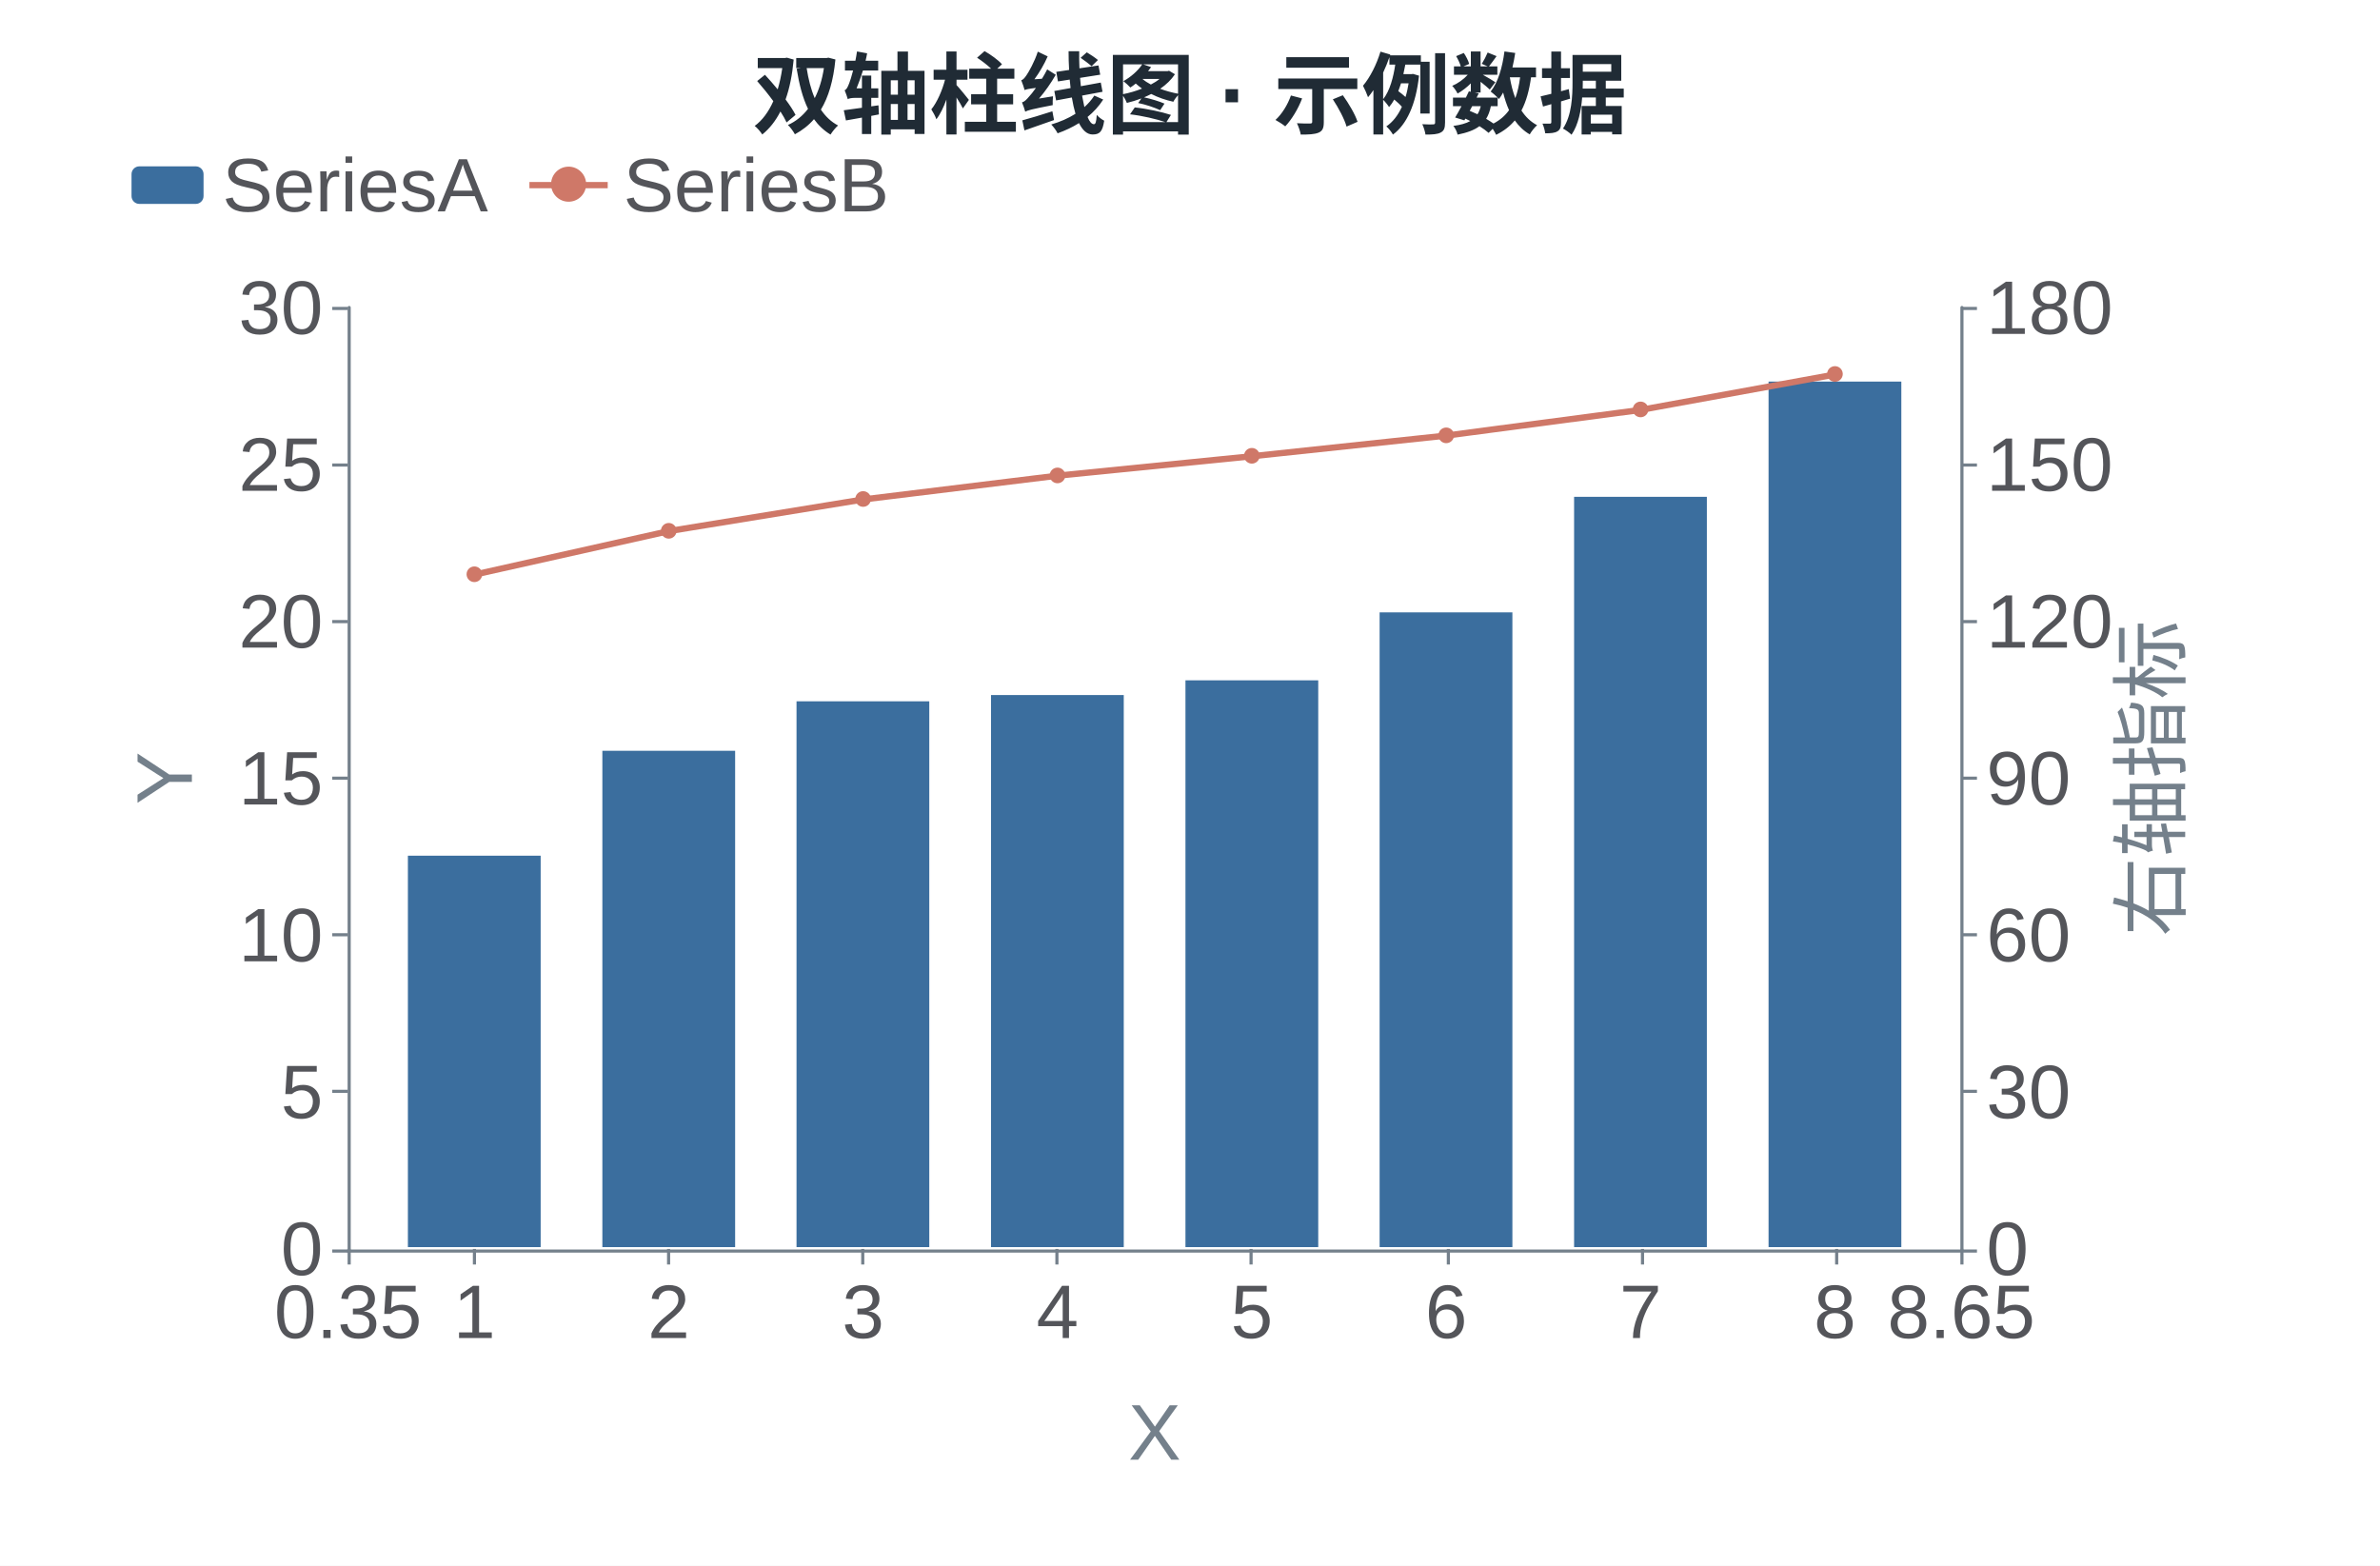
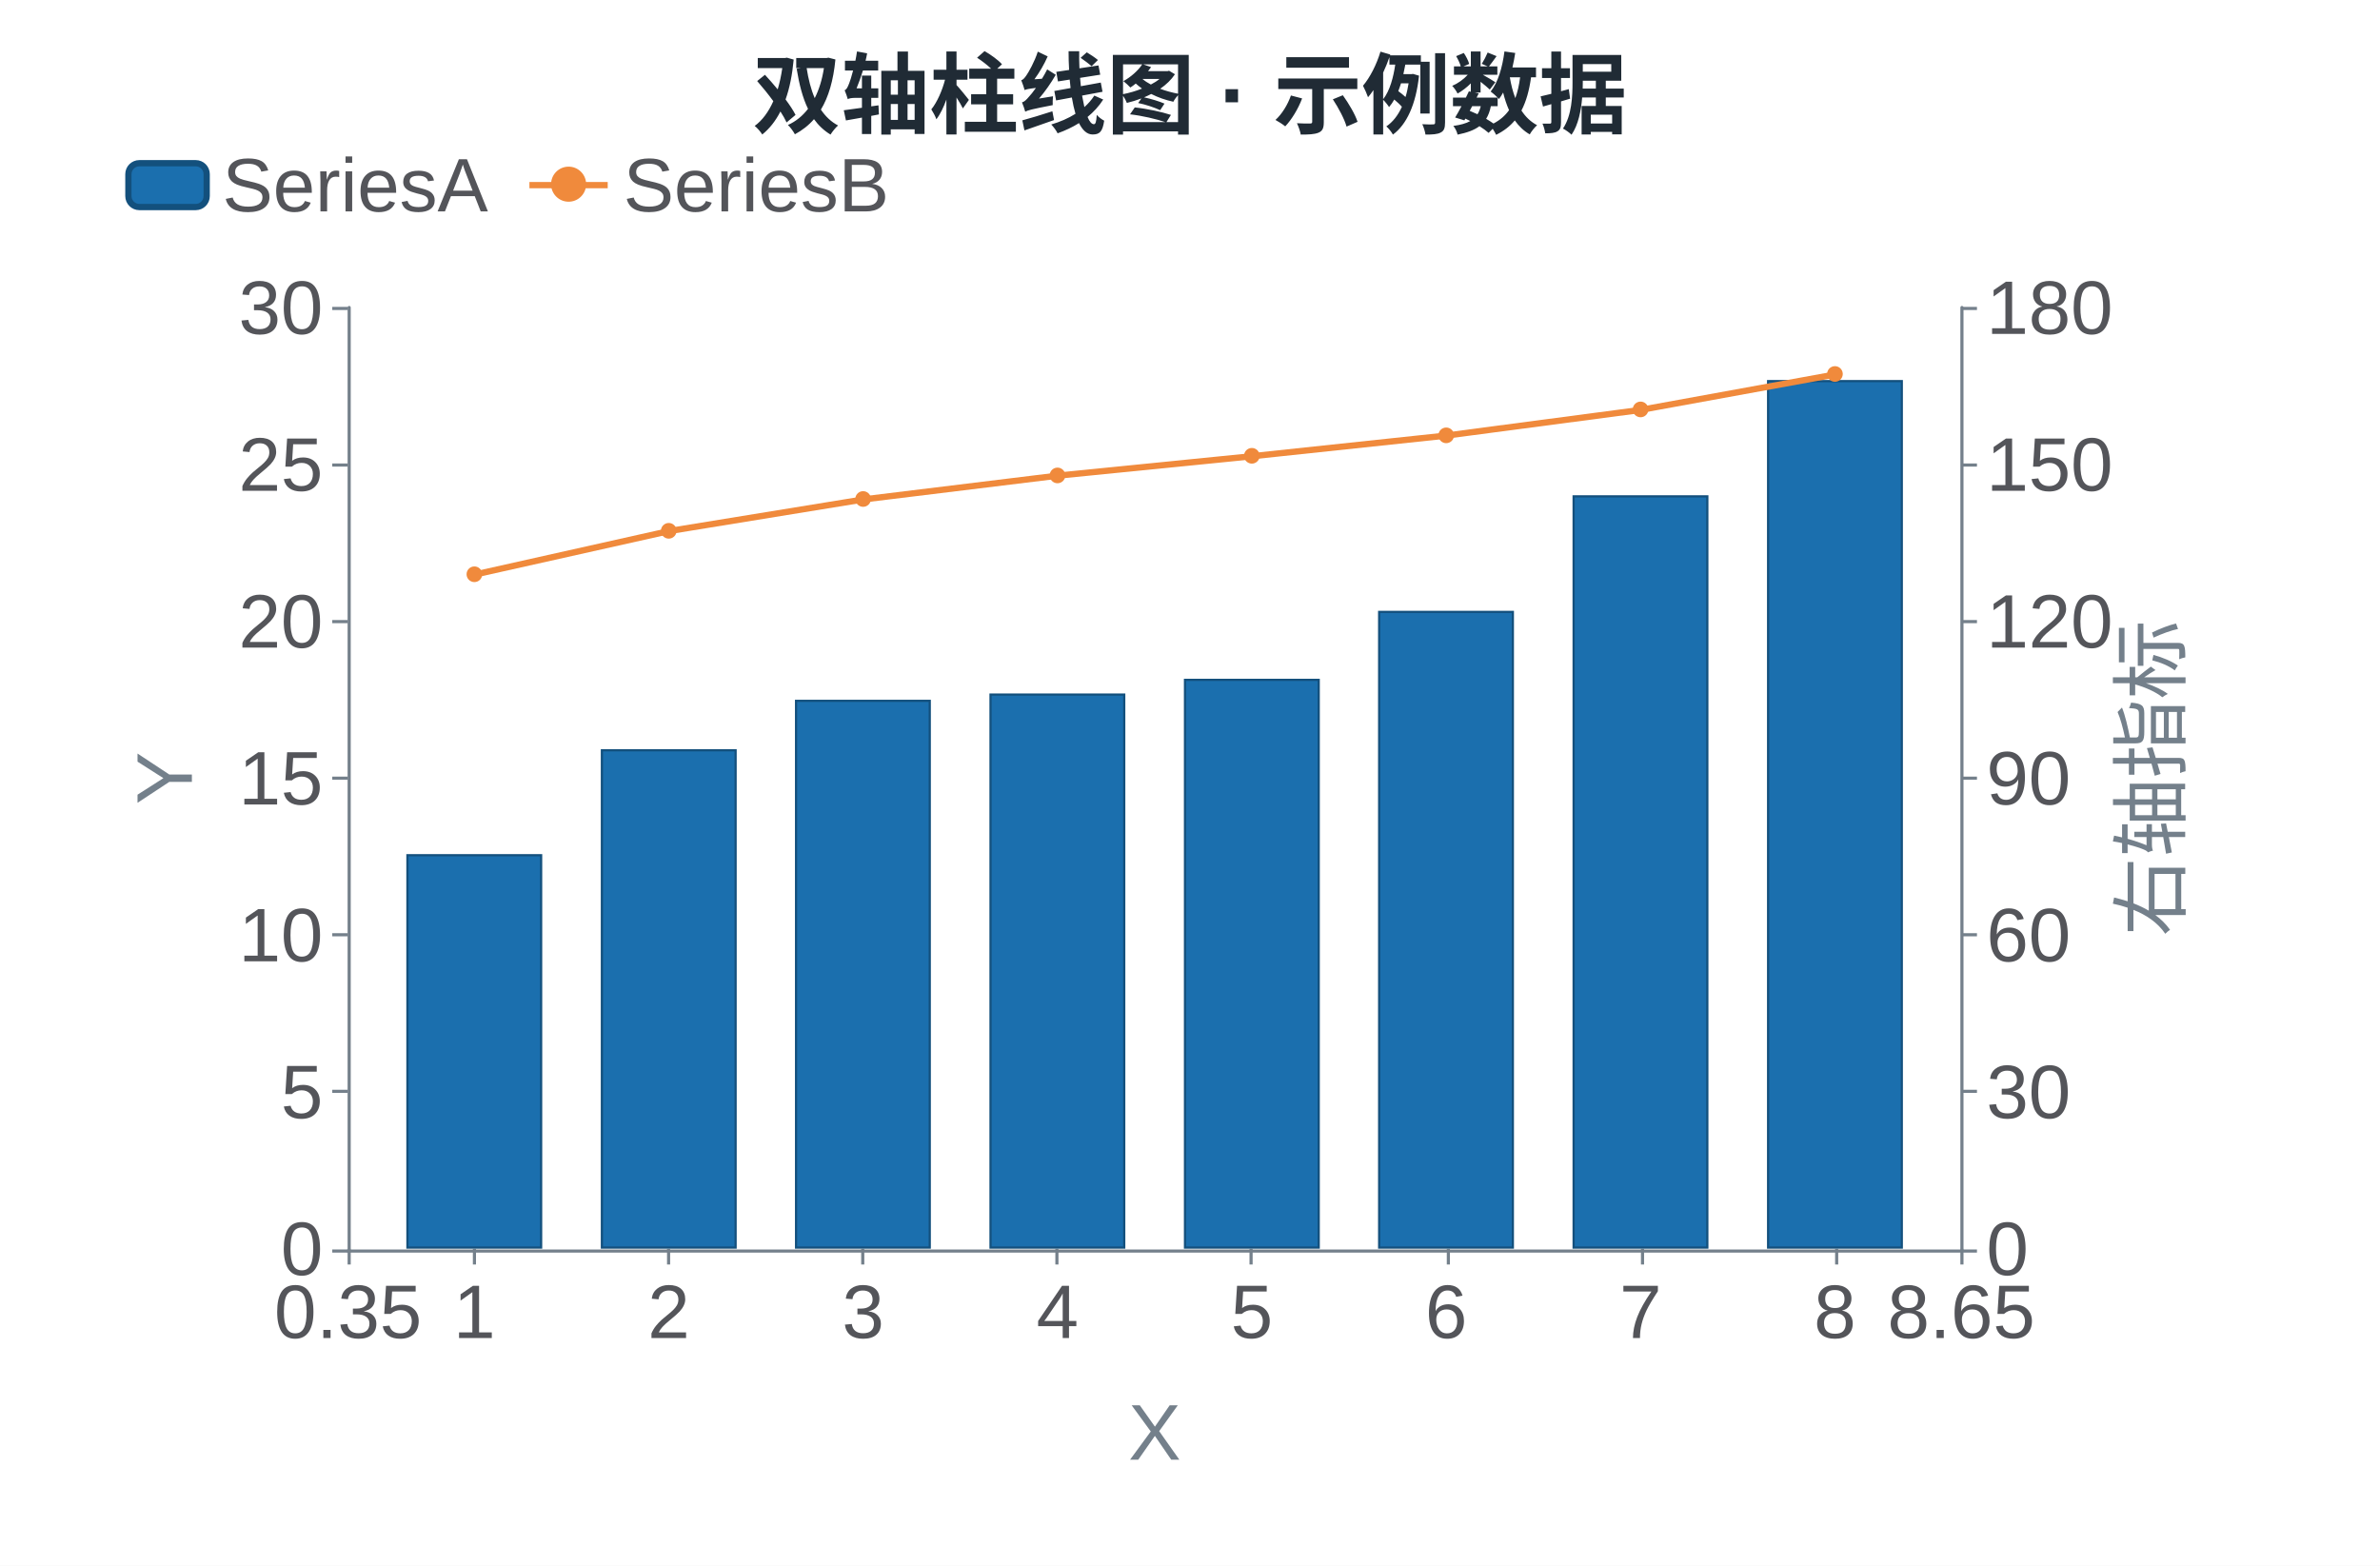
<svg xmlns="http://www.w3.org/2000/svg" width="760" height="500" version="1.1" baseProfile="full" viewBox="0 0 760 500">
  <rect width="760" height="500" x="0" y="0" fill="#fff" />
  <text dominant-baseline="central" text-anchor="middle" style="font-size:25.234px;font-family:Arial;" y="-12.617" transform="matrix(0,-1,1,0,65.1421,248.5)" fill="#74808b">Y</text>
-   <path d="M111.5 398.8L111.5 98.2" fill="none" pointer-events="visible" stroke="#74808b" stroke-linecap="round" class="zr47-cls-315" />
+   <path d="M111.5 398.8L111.5 98.2" fill="none" pointer-events="visible" stroke="#74808b" stroke-linecap="round" class="zr47-cls-322" />
  <text dominant-baseline="central" text-anchor="middle" style="font-size:25.234px;font-family:Arial;" y="12.617" transform="matrix(0,-1,1,0,672.2869,248.5)" fill="#74808b">右轴指标</text>
-   <path d="M626.5 398.8L626.5 98.2" fill="none" pointer-events="visible" stroke="#74808b" stroke-linecap="round" class="zr47-cls-315" />
+   <path d="M626.5 398.8L626.5 98.2" fill="none" pointer-events="visible" stroke="#74808b" stroke-linecap="round" class="zr47-cls-322" />
  <text dominant-baseline="central" text-anchor="middle" style="font-size:25.234px;font-family:Arial;" y="12.617" transform="translate(368.7145 444.766)" fill="#74808b">X</text>
-   <path d="M111.1 399.5L626.3 399.5" fill="none" pointer-events="visible" stroke="#74808b" stroke-linecap="round" class="zr47-cls-315" />
-   <path d="M111.1 399.5L106.1 399.5" fill="none" pointer-events="visible" stroke="#74808b" class="zr47-cls-315" />
-   <path d="M111.1 348.5L106.1 348.5" fill="none" pointer-events="visible" stroke="#74808b" class="zr47-cls-315" />
-   <path d="M111.1 298.5L106.1 298.5" fill="none" pointer-events="visible" stroke="#74808b" class="zr47-cls-315" />
-   <path d="M111.1 248.5L106.1 248.5" fill="none" pointer-events="visible" stroke="#74808b" class="zr47-cls-315" />
-   <path d="M111.1 198.5L106.1 198.5" fill="none" pointer-events="visible" stroke="#74808b" class="zr47-cls-315" />
-   <path d="M111.1 148.5L106.1 148.5" fill="none" pointer-events="visible" stroke="#74808b" class="zr47-cls-315" />
-   <path d="M111.1 98.5L106.1 98.5" fill="none" pointer-events="visible" stroke="#74808b" class="zr47-cls-315" />
-   <path d="M626.3 399.5L631.3 399.5" fill="none" pointer-events="visible" stroke="#74808b" class="zr47-cls-315" />
-   <path d="M626.3 348.5L631.3 348.5" fill="none" pointer-events="visible" stroke="#74808b" class="zr47-cls-315" />
-   <path d="M626.3 298.5L631.3 298.5" fill="none" pointer-events="visible" stroke="#74808b" class="zr47-cls-315" />
-   <path d="M626.3 248.5L631.3 248.5" fill="none" pointer-events="visible" stroke="#74808b" class="zr47-cls-315" />
-   <path d="M626.3 198.5L631.3 198.5" fill="none" pointer-events="visible" stroke="#74808b" class="zr47-cls-315" />
-   <path d="M626.3 148.5L631.3 148.5" fill="none" pointer-events="visible" stroke="#74808b" class="zr47-cls-315" />
-   <path d="M626.3 98.5L631.3 98.5" fill="none" pointer-events="visible" stroke="#74808b" class="zr47-cls-315" />
-   <path d="M111.5 398.8L111.5 403.8" fill="none" pointer-events="visible" stroke="#74808b" class="zr47-cls-315" />
-   <path d="M151.5 398.8L151.5 403.8" fill="none" pointer-events="visible" stroke="#74808b" class="zr47-cls-315" />
-   <path d="M213.5 398.8L213.5 403.8" fill="none" pointer-events="visible" stroke="#74808b" class="zr47-cls-315" />
-   <path d="M275.5 398.8L275.5 403.8" fill="none" pointer-events="visible" stroke="#74808b" class="zr47-cls-315" />
-   <path d="M337.5 398.8L337.5 403.8" fill="none" pointer-events="visible" stroke="#74808b" class="zr47-cls-315" />
-   <path d="M399.5 398.8L399.5 403.8" fill="none" pointer-events="visible" stroke="#74808b" class="zr47-cls-315" />
-   <path d="M462.5 398.8L462.5 403.8" fill="none" pointer-events="visible" stroke="#74808b" class="zr47-cls-315" />
-   <path d="M524.5 398.8L524.5 403.8" fill="none" pointer-events="visible" stroke="#74808b" class="zr47-cls-315" />
-   <path d="M586.5 398.8L586.5 403.8" fill="none" pointer-events="visible" stroke="#74808b" class="zr47-cls-315" />
-   <path d="M626.5 398.8L626.5 403.8" fill="none" pointer-events="visible" stroke="#74808b" class="zr47-cls-315" />
+   <path d="M111.1 399.5L626.3 399.5" fill="none" pointer-events="visible" stroke="#74808b" stroke-linecap="round" class="zr47-cls-322" />
+   <path d="M111.1 399.5L106.1 399.5" fill="none" pointer-events="visible" stroke="#74808b" class="zr47-cls-322" />
+   <path d="M111.1 348.5L106.1 348.5" fill="none" pointer-events="visible" stroke="#74808b" class="zr47-cls-322" />
+   <path d="M111.1 298.5L106.1 298.5" fill="none" pointer-events="visible" stroke="#74808b" class="zr47-cls-322" />
+   <path d="M111.1 248.5L106.1 248.5" fill="none" pointer-events="visible" stroke="#74808b" class="zr47-cls-322" />
+   <path d="M111.1 198.5L106.1 198.5" fill="none" pointer-events="visible" stroke="#74808b" class="zr47-cls-322" />
+   <path d="M111.1 148.5L106.1 148.5" fill="none" pointer-events="visible" stroke="#74808b" class="zr47-cls-322" />
+   <path d="M111.1 98.5L106.1 98.5" fill="none" pointer-events="visible" stroke="#74808b" class="zr47-cls-322" />
+   <path d="M626.3 399.5L631.3 399.5" fill="none" pointer-events="visible" stroke="#74808b" class="zr47-cls-322" />
+   <path d="M626.3 348.5L631.3 348.5" fill="none" pointer-events="visible" stroke="#74808b" class="zr47-cls-322" />
+   <path d="M626.3 298.5L631.3 298.5" fill="none" pointer-events="visible" stroke="#74808b" class="zr47-cls-322" />
+   <path d="M626.3 248.5L631.3 248.5" fill="none" pointer-events="visible" stroke="#74808b" class="zr47-cls-322" />
+   <path d="M626.3 198.5L631.3 198.5" fill="none" pointer-events="visible" stroke="#74808b" class="zr47-cls-322" />
+   <path d="M626.3 148.5L631.3 148.5" fill="none" pointer-events="visible" stroke="#74808b" class="zr47-cls-322" />
+   <path d="M626.3 98.5L631.3 98.5" fill="none" pointer-events="visible" stroke="#74808b" class="zr47-cls-322" />
+   <path d="M111.5 398.8L111.5 403.8" fill="none" pointer-events="visible" stroke="#74808b" class="zr47-cls-322" />
+   <path d="M151.5 398.8L151.5 403.8" fill="none" pointer-events="visible" stroke="#74808b" class="zr47-cls-322" />
+   <path d="M213.5 398.8L213.5 403.8" fill="none" pointer-events="visible" stroke="#74808b" class="zr47-cls-322" />
+   <path d="M275.5 398.8L275.5 403.8" fill="none" pointer-events="visible" stroke="#74808b" class="zr47-cls-322" />
+   <path d="M337.5 398.8L337.5 403.8" fill="none" pointer-events="visible" stroke="#74808b" class="zr47-cls-322" />
+   <path d="M399.5 398.8L399.5 403.8" fill="none" pointer-events="visible" stroke="#74808b" class="zr47-cls-322" />
+   <path d="M462.5 398.8L462.5 403.8" fill="none" pointer-events="visible" stroke="#74808b" class="zr47-cls-322" />
+   <path d="M524.5 398.8L524.5 403.8" fill="none" pointer-events="visible" stroke="#74808b" class="zr47-cls-322" />
+   <path d="M586.5 398.8L586.5 403.8" fill="none" pointer-events="visible" stroke="#74808b" class="zr47-cls-322" />
+   <path d="M626.5 398.8L626.5 403.8" fill="none" pointer-events="visible" stroke="#74808b" class="zr47-cls-322" />
  <text dominant-baseline="central" text-anchor="end" style="font-size:24.234px;font-family:Arial;" transform="translate(103.1421 398.766)" fill="#54555a">0</text>
  <text dominant-baseline="central" text-anchor="end" style="font-size:24.234px;font-family:Arial;" transform="translate(103.1421 348.6773)" fill="#54555a">5</text>
  <text dominant-baseline="central" text-anchor="end" style="font-size:24.234px;font-family:Arial;" transform="translate(103.1421 298.5887)" fill="#54555a">10</text>
  <text dominant-baseline="central" text-anchor="end" style="font-size:24.234px;font-family:Arial;" transform="translate(103.1421 248.5)" fill="#54555a">15</text>
  <text dominant-baseline="central" text-anchor="end" style="font-size:24.234px;font-family:Arial;" transform="translate(103.1421 198.4113)" fill="#54555a">20</text>
  <text dominant-baseline="central" text-anchor="end" style="font-size:24.234px;font-family:Arial;" transform="translate(103.1421 148.3227)" fill="#54555a">25</text>
  <text dominant-baseline="central" text-anchor="end" style="font-size:24.234px;font-family:Arial;" transform="translate(103.1421 98.234)" fill="#54555a">30</text>
  <text dominant-baseline="central" text-anchor="start" style="font-size:24.234px;font-family:Arial;" transform="translate(634.2869 398.766)" fill="#54555a">0</text>
  <text dominant-baseline="central" text-anchor="start" style="font-size:24.234px;font-family:Arial;" transform="translate(634.2869 348.6773)" fill="#54555a">30</text>
  <text dominant-baseline="central" text-anchor="start" style="font-size:24.234px;font-family:Arial;" transform="translate(634.2869 298.5887)" fill="#54555a">60</text>
  <text dominant-baseline="central" text-anchor="start" style="font-size:24.234px;font-family:Arial;" transform="translate(634.2869 248.5)" fill="#54555a">90</text>
  <text dominant-baseline="central" text-anchor="start" style="font-size:24.234px;font-family:Arial;" transform="translate(634.2869 198.4113)" fill="#54555a">120</text>
  <text dominant-baseline="central" text-anchor="start" style="font-size:24.234px;font-family:Arial;" transform="translate(634.2869 148.3227)" fill="#54555a">150</text>
  <text dominant-baseline="central" text-anchor="start" style="font-size:24.234px;font-family:Arial;" transform="translate(634.2869 98.234)" fill="#54555a">180</text>
  <text dominant-baseline="central" text-anchor="middle" style="font-size:24.234px;font-family:Arial;" y="12.117" transform="translate(111.1421 406.766)" fill="#54555a">0.35</text>
  <text dominant-baseline="central" text-anchor="middle" style="font-size:24.234px;font-family:Arial;" y="12.117" transform="translate(151.4847 406.766)" fill="#54555a">1</text>
  <text dominant-baseline="central" text-anchor="middle" style="font-size:24.234px;font-family:Arial;" y="12.117" transform="translate(213.5504 406.766)" fill="#54555a">2</text>
  <text dominant-baseline="central" text-anchor="middle" style="font-size:24.234px;font-family:Arial;" y="12.117" transform="translate(275.616 406.766)" fill="#54555a">3</text>
  <text dominant-baseline="central" text-anchor="middle" style="font-size:24.234px;font-family:Arial;" y="12.117" transform="translate(337.6817 406.766)" fill="#54555a">4</text>
  <text dominant-baseline="central" text-anchor="middle" style="font-size:24.234px;font-family:Arial;" y="12.117" transform="translate(399.7473 406.766)" fill="#54555a">5</text>
  <text dominant-baseline="central" text-anchor="middle" style="font-size:24.234px;font-family:Arial;" y="12.117" transform="translate(461.8129 406.766)" fill="#54555a">6</text>
  <text dominant-baseline="central" text-anchor="middle" style="font-size:24.234px;font-family:Arial;" y="12.117" transform="translate(523.8786 406.766)" fill="#54555a">7</text>
  <text dominant-baseline="central" text-anchor="middle" style="font-size:24.234px;font-family:Arial;" y="12.117" transform="translate(585.9442 406.766)" fill="#54555a">8</text>
  <text dominant-baseline="central" text-anchor="middle" style="font-size:24.234px;font-family:Arial;" y="12.117" transform="translate(626.2869 406.766)" fill="#54555a">8.65</text>
-   <path d="M130 398.5l42.9 0l0 -125.5l-42.9 0Z" fill="#3B6E9E" stroke="#fff" stroke-width="0.5" ecmeta_series_index="0" ecmeta_data_index="0" ecmeta_ssr_type="chart" class="zr47-cls-316" />
-   <path d="M192.1 398.5l42.9 0l0 -159l-42.9 0Z" fill="#3B6E9E" stroke="#fff" stroke-width="0.5" ecmeta_series_index="0" ecmeta_data_index="1" ecmeta_ssr_type="chart" class="zr47-cls-316" />
-   <path d="M254.1 398.5l42.9 0l0 -174.8l-42.9 0Z" fill="#3B6E9E" stroke="#fff" stroke-width="0.5" ecmeta_series_index="0" ecmeta_data_index="2" ecmeta_ssr_type="chart" class="zr47-cls-316" />
-   <path d="M316.2 398.5l42.9 0l0 -176.8l-42.9 0Z" fill="#3B6E9E" stroke="#fff" stroke-width="0.5" ecmeta_series_index="0" ecmeta_data_index="3" ecmeta_ssr_type="chart" class="zr47-cls-316" />
-   <path d="M378.3 398.5l42.9 0l0 -181.5l-42.9 0Z" fill="#3B6E9E" stroke="#fff" stroke-width="0.5" ecmeta_series_index="0" ecmeta_data_index="4" ecmeta_ssr_type="chart" class="zr47-cls-316" />
-   <path d="M440.3 398.5l42.9 0l0 -203.2l-42.9 0Z" fill="#3B6E9E" stroke="#fff" stroke-width="0.5" ecmeta_series_index="0" ecmeta_data_index="5" ecmeta_ssr_type="chart" class="zr47-cls-316" />
-   <path d="M502.4 398.5l42.9 0l0 -240.1l-42.9 0Z" fill="#3B6E9E" stroke="#fff" stroke-width="0.5" ecmeta_series_index="0" ecmeta_data_index="6" ecmeta_ssr_type="chart" class="zr47-cls-316" />
-   <path d="M564.5 398.5l42.9 0l0 -276.9l-42.9 0Z" fill="#3B6E9E" stroke="#fff" stroke-width="0.5" ecmeta_series_index="0" ecmeta_data_index="7" ecmeta_ssr_type="chart" class="zr47-cls-316" />
+   <path d="M130.1 398.4l42.7 0l0 -125.3l-42.7 0Z" fill="#1B6FAE" stroke="rgb(19,80,125)" stroke-width="0.7" ecmeta_series_index="0" ecmeta_data_index="0" ecmeta_ssr_type="chart" class="zr47-cls-323" />
+   <path d="M192.2 398.4l42.7 0l0 -158.8l-42.7 0Z" fill="#1B6FAE" stroke="rgb(19,80,125)" stroke-width="0.7" ecmeta_series_index="0" ecmeta_data_index="1" ecmeta_ssr_type="chart" class="zr47-cls-323" />
+   <path d="M254.2 398.4l42.7 0l0 -174.6l-42.7 0Z" fill="#1B6FAE" stroke="rgb(19,80,125)" stroke-width="0.7" ecmeta_series_index="0" ecmeta_data_index="2" ecmeta_ssr_type="chart" class="zr47-cls-323" />
+   <path d="M316.3 398.4l42.7 0l0 -176.6l-42.7 0Z" fill="#1B6FAE" stroke="rgb(19,80,125)" stroke-width="0.7" ecmeta_series_index="0" ecmeta_data_index="3" ecmeta_ssr_type="chart" class="zr47-cls-323" />
+   <path d="M378.4 398.4l42.7 0l0 -181.3l-42.7 0Z" fill="#1B6FAE" stroke="rgb(19,80,125)" stroke-width="0.7" ecmeta_series_index="0" ecmeta_data_index="4" ecmeta_ssr_type="chart" class="zr47-cls-323" />
+   <path d="M440.4 398.4l42.7 0l0 -203l-42.7 0Z" fill="#1B6FAE" stroke="rgb(19,80,125)" stroke-width="0.7" ecmeta_series_index="0" ecmeta_data_index="5" ecmeta_ssr_type="chart" class="zr47-cls-323" />
+   <path d="M502.5 398.4l42.7 0l0 -239.9l-42.7 0Z" fill="#1B6FAE" stroke="rgb(19,80,125)" stroke-width="0.7" ecmeta_series_index="0" ecmeta_data_index="6" ecmeta_ssr_type="chart" class="zr47-cls-323" />
+   <path d="M564.6 398.4l42.7 0l0 -276.7l-42.7 0Z" fill="#1B6FAE" stroke="rgb(19,80,125)" stroke-width="0.7" ecmeta_series_index="0" ecmeta_data_index="7" ecmeta_ssr_type="chart" class="zr47-cls-323" />
  <g clip-path="url(#zr47-c0)">
-     <path d="M151.5 183.5L213.6 169.6L275.6 159.5L337.7 151.9L399.7 145.7L461.8 139.1L523.9 130.9L585.9 119.6" fill="none" pointer-events="visible" stroke="#CF7868" stroke-width="2" stroke-linejoin="bevel" class="zr47-cls-318" />
+     <path d="M151.5 183.5L213.6 169.6L275.6 159.5L337.7 151.9L399.7 145.7L461.8 139.1L523.9 130.9L585.9 119.6" fill="none" pointer-events="visible" stroke="#F08A3C" stroke-width="2" stroke-linejoin="bevel" class="zr47-cls-325" />
  </g>
-   <path d="M1 0A1 1 0 1 1 1 -0.1A1 1 0 0 1 1 0" transform="matrix(2.5,0,0,2.5,151.4847,183.5075)" fill="#CF7868" stroke="#fff" stroke-width="0" ecmeta_series_index="1" ecmeta_data_index="0" ecmeta_ssr_type="chart" class="zr47-cls-319" />
-   <path d="M1 0A1 1 0 1 1 1 -0.1A1 1 0 0 1 1 0" transform="matrix(2.5,0,0,2.5,213.5504,169.6301)" fill="#CF7868" stroke="#fff" stroke-width="0" ecmeta_series_index="1" ecmeta_data_index="1" ecmeta_ssr_type="chart" class="zr47-cls-319" />
-   <path d="M1 0A1 1 0 1 1 1 -0.1A1 1 0 0 1 1 0" transform="matrix(2.5,0,0,2.5,275.616,159.4725)" fill="#CF7868" stroke="#fff" stroke-width="0" ecmeta_series_index="1" ecmeta_data_index="2" ecmeta_ssr_type="chart" class="zr47-cls-319" />
-   <path d="M1 0A1 1 0 1 1 1 -0.1A1 1 0 0 1 1 0" transform="matrix(2.5,0,0,2.5,337.6817,151.9473)" fill="#CF7868" stroke="#fff" stroke-width="0" ecmeta_series_index="1" ecmeta_data_index="3" ecmeta_ssr_type="chart" class="zr47-cls-319" />
-   <path d="M1 0A1 1 0 1 1 1 -0.1A1 1 0 0 1 1 0" transform="matrix(2.5,0,0,2.5,399.7473,145.6773)" fill="#CF7868" stroke="#fff" stroke-width="0" ecmeta_series_index="1" ecmeta_data_index="4" ecmeta_ssr_type="chart" class="zr47-cls-319" />
-   <path d="M1 0A1 1 0 1 1 1 -0.1A1 1 0 0 1 1 0" transform="matrix(2.5,0,0,2.5,461.813,139.1471)" fill="#CF7868" stroke="#fff" stroke-width="0" ecmeta_series_index="1" ecmeta_data_index="5" ecmeta_ssr_type="chart" class="zr47-cls-319" />
-   <path d="M1 0A1 1 0 1 1 1 -0.1A1 1 0 0 1 1 0" transform="matrix(2.5,0,0,2.5,523.8786,130.87)" fill="#CF7868" stroke="#fff" stroke-width="0" ecmeta_series_index="1" ecmeta_data_index="6" ecmeta_ssr_type="chart" class="zr47-cls-319" />
-   <path d="M1 0A1 1 0 1 1 1 -0.1A1 1 0 0 1 1 0" transform="matrix(2.5,0,0,2.5,585.9442,119.5515)" fill="#CF7868" stroke="#fff" stroke-width="0" ecmeta_series_index="1" ecmeta_data_index="7" ecmeta_ssr_type="chart" class="zr47-cls-319" />
-   <path d="M-5 -5l254.1 0l0 34.2l-254.1 0Z" transform="translate(40 47)" fill="rgb(0,0,0)" fill-opacity="0" stroke="#b7b9be" stroke-width="0" class="zr47-cls-315" />
-   <path d="M3.5 0L21.5 0A3.5 3.5 0 0 1 25 3.5L25 10.5A3.5 3.5 0 0 1 21.5 14L3.5 14A3.5 3.5 0 0 1 0 10.5L0 3.5A3.5 3.5 0 0 1 3.5 0" transform="translate(41 52.117)" fill="#3B6E9E" stroke="#fff" stroke-width="2" stroke-linecap="butt" stroke-miterlimit="10" ecmeta_series_index="0" ecmeta_data_index="0" ecmeta_ssr_type="legend" ecmeta_silent="true" class="zr47-cls-315" />
+   <path d="M1 0A1 1 0 1 1 1 -0.1A1 1 0 0 1 1 0" transform="matrix(2.5,0,0,2.5,151.4847,183.5075)" fill="#F08A3C" stroke="#fff" stroke-width="0" ecmeta_series_index="1" ecmeta_data_index="0" ecmeta_ssr_type="chart" class="zr47-cls-326" />
+   <path d="M1 0A1 1 0 1 1 1 -0.1A1 1 0 0 1 1 0" transform="matrix(2.5,0,0,2.5,213.5504,169.6301)" fill="#F08A3C" stroke="#fff" stroke-width="0" ecmeta_series_index="1" ecmeta_data_index="1" ecmeta_ssr_type="chart" class="zr47-cls-326" />
+   <path d="M1 0A1 1 0 1 1 1 -0.1A1 1 0 0 1 1 0" transform="matrix(2.5,0,0,2.5,275.616,159.4725)" fill="#F08A3C" stroke="#fff" stroke-width="0" ecmeta_series_index="1" ecmeta_data_index="2" ecmeta_ssr_type="chart" class="zr47-cls-326" />
+   <path d="M1 0A1 1 0 1 1 1 -0.1A1 1 0 0 1 1 0" transform="matrix(2.5,0,0,2.5,337.6817,151.9473)" fill="#F08A3C" stroke="#fff" stroke-width="0" ecmeta_series_index="1" ecmeta_data_index="3" ecmeta_ssr_type="chart" class="zr47-cls-326" />
+   <path d="M1 0A1 1 0 1 1 1 -0.1A1 1 0 0 1 1 0" transform="matrix(2.5,0,0,2.5,399.7473,145.6773)" fill="#F08A3C" stroke="#fff" stroke-width="0" ecmeta_series_index="1" ecmeta_data_index="4" ecmeta_ssr_type="chart" class="zr47-cls-326" />
+   <path d="M1 0A1 1 0 1 1 1 -0.1A1 1 0 0 1 1 0" transform="matrix(2.5,0,0,2.5,461.813,139.1471)" fill="#F08A3C" stroke="#fff" stroke-width="0" ecmeta_series_index="1" ecmeta_data_index="5" ecmeta_ssr_type="chart" class="zr47-cls-326" />
+   <path d="M1 0A1 1 0 1 1 1 -0.1A1 1 0 0 1 1 0" transform="matrix(2.5,0,0,2.5,523.8786,130.87)" fill="#F08A3C" stroke="#fff" stroke-width="0" ecmeta_series_index="1" ecmeta_data_index="6" ecmeta_ssr_type="chart" class="zr47-cls-326" />
+   <path d="M1 0A1 1 0 1 1 1 -0.1A1 1 0 0 1 1 0" transform="matrix(2.5,0,0,2.5,585.9442,119.5515)" fill="#F08A3C" stroke="#fff" stroke-width="0" ecmeta_series_index="1" ecmeta_data_index="7" ecmeta_ssr_type="chart" class="zr47-cls-326" />
+   <path d="M-5 -5l254.1 0l0 34.2l-254.1 0Z" transform="translate(40 47)" fill="rgb(0,0,0)" fill-opacity="0" stroke="#b7b9be" stroke-width="0" class="zr47-cls-322" />
+   <path d="M3.5 0L21.5 0A3.5 3.5 0 0 1 25 3.5L25 10.5A3.5 3.5 0 0 1 21.5 14L3.5 14A3.5 3.5 0 0 1 0 10.5L0 3.5A3.5 3.5 0 0 1 3.5 0" transform="translate(41 52.117)" fill="#1B6FAE" stroke="rgb(19,80,125)" stroke-width="2" stroke-linecap="butt" stroke-miterlimit="10" ecmeta_series_index="0" ecmeta_data_index="0" ecmeta_ssr_type="legend" ecmeta_silent="true" class="zr47-cls-322" />
  <text dominant-baseline="central" text-anchor="start" style="font-size:24.234px;font-family:Arial;" x="30" y="7" transform="translate(41 52.117)" fill="#54555a">SeriesA</text>
-   <path d="M-1 -5.1l116.1 0l0 24.2l-116.1 0Z" transform="translate(41 52.117)" fill="none" pointer-events="visible" ecmeta_series_index="0" ecmeta_data_index="0" ecmeta_ssr_type="legend" ecmeta_silent="true" class="zr47-cls-315" />
-   <path d="M0 7L25 7" transform="translate(169.0613 52.117)" fill="#000" stroke="#CF7868" stroke-width="2" stroke-linecap="butt" stroke-miterlimit="10" class="zr47-cls-315" />
-   <path d="M18.1 7A5.6 5.6 0 1 1 18.1 6.4A5.6 5.6 0 0 1 18.1 7" transform="translate(169.0613 52.117)" fill="#CF7868" stroke="#fff" stroke-width="0" stroke-linecap="butt" stroke-miterlimit="10" class="zr47-cls-315" />
+   <path d="M-1 -5.1l116.1 0l0 24.2l-116.1 0Z" transform="translate(41 52.117)" fill="none" pointer-events="visible" ecmeta_series_index="0" ecmeta_data_index="0" ecmeta_ssr_type="legend" ecmeta_silent="true" class="zr47-cls-322" />
+   <path d="M0 7L25 7" transform="translate(169.0613 52.117)" fill="#000" stroke="#F08A3C" stroke-width="2" stroke-linecap="butt" stroke-miterlimit="10" class="zr47-cls-322" />
+   <path d="M18.1 7A5.6 5.6 0 1 1 18.1 6.4A5.6 5.6 0 0 1 18.1 7" transform="translate(169.0613 52.117)" fill="#F08A3C" stroke="#fff" stroke-width="0" stroke-linecap="butt" stroke-miterlimit="10" class="zr47-cls-322" />
  <text dominant-baseline="central" text-anchor="start" style="font-size:24.234px;font-family:Arial;" x="30" y="7" transform="translate(169.0613 52.117)" fill="#54555a">SeriesB</text>
-   <path d="M-1 -5.1l116.1 0l0 24.2l-116.1 0Z" transform="translate(169.0613 52.117)" fill="none" pointer-events="visible" ecmeta_series_index="1" ecmeta_data_index="1" ecmeta_ssr_type="legend" ecmeta_silent="true" class="zr47-cls-315" />
-   <path d="M-154.1 -5l308.2 0l0 38.2l-308.2 0Z" transform="translate(380 14)" fill="rgb(0,0,0)" fill-opacity="0" stroke="#3c3c41" stroke-width="0" class="zr47-cls-315" />
+   <path d="M-1 -5.1l116.1 0l0 24.2l-116.1 0Z" transform="translate(169.0613 52.117)" fill="none" pointer-events="visible" ecmeta_series_index="1" ecmeta_data_index="1" ecmeta_ssr_type="legend" ecmeta_silent="true" class="zr47-cls-322" />
+   <path d="M-154.1 -5l308.2 0l0 38.2l-308.2 0Z" transform="translate(380 14)" fill="rgb(0,0,0)" fill-opacity="0" stroke="#3c3c41" stroke-width="0" class="zr47-cls-322" />
  <text dominant-baseline="central" text-anchor="middle" style="font-size:28.234px;font-family:Arial;font-weight:bold;" xml:space="preserve" y="14.117" transform="translate(380 14)" fill="#202b35">双轴柱线图 · 示例数据</text>
  <defs>
    <clipPath id="zr47-c0">
-       <path d="M110 97.2l519 0l0 302.5l-519 0Z" fill="#000" class="zr47-cls-317" />
+       <path d="M110 97.2l519 0l0 302.5l-519 0Z" fill="#000" class="zr47-cls-324" />
    </clipPath>
  </defs>
  <style>
- .zr47-cls-315:hover {
+ .zr47-cls-322:hover {
pointer-events:none;
}
- .zr47-cls-316:hover {
+ .zr47-cls-323:hover {
cursor:pointer;
- fill:rgba(64,121,173,1);
+ fill:rgba(29,122,191,1);
}
- .zr47-cls-317:hover {
+ .zr47-cls-324:hover {
cursor:pointer;
fill:rgba(0,0,0,1);
}
- .zr47-cls-318:hover {
+ .zr47-cls-325:hover {
cursor:pointer;
}
- .zr47-cls-319:hover {
+ .zr47-cls-326:hover {
cursor:pointer;
- fill:rgba(227,132,114,1);
+ fill:rgba(255,151,66,1);
}



</style>
</svg>
